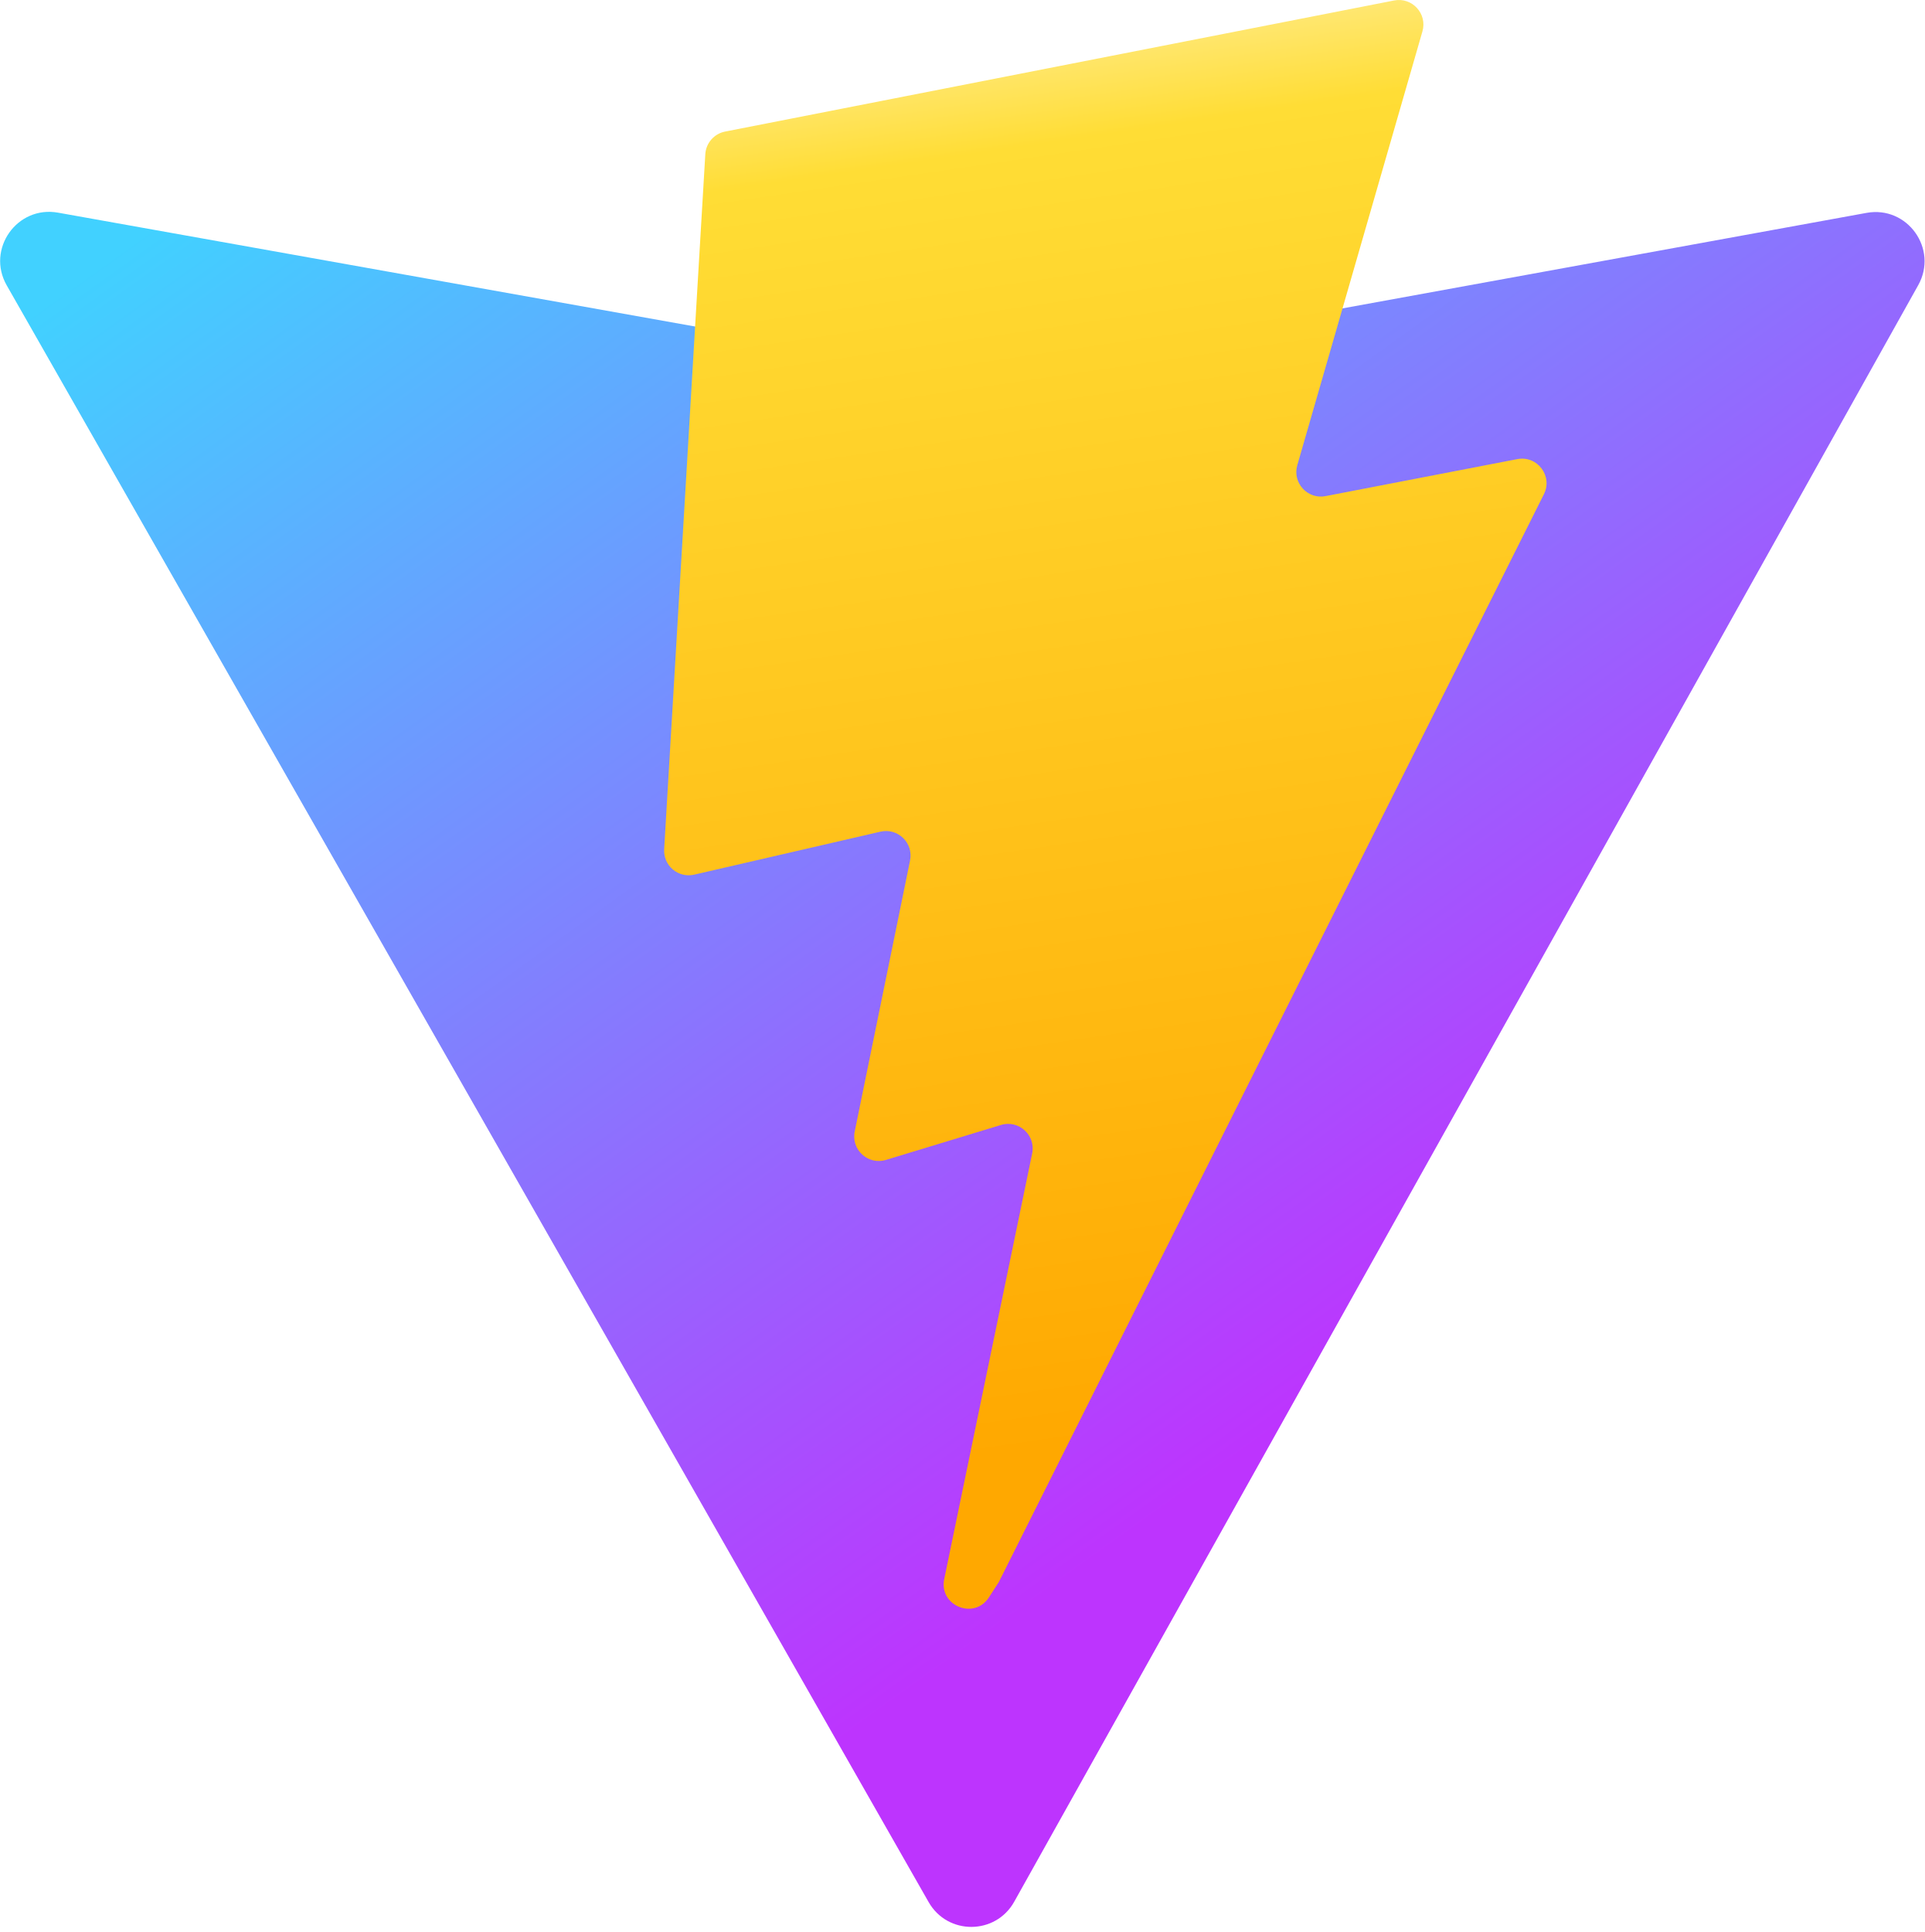
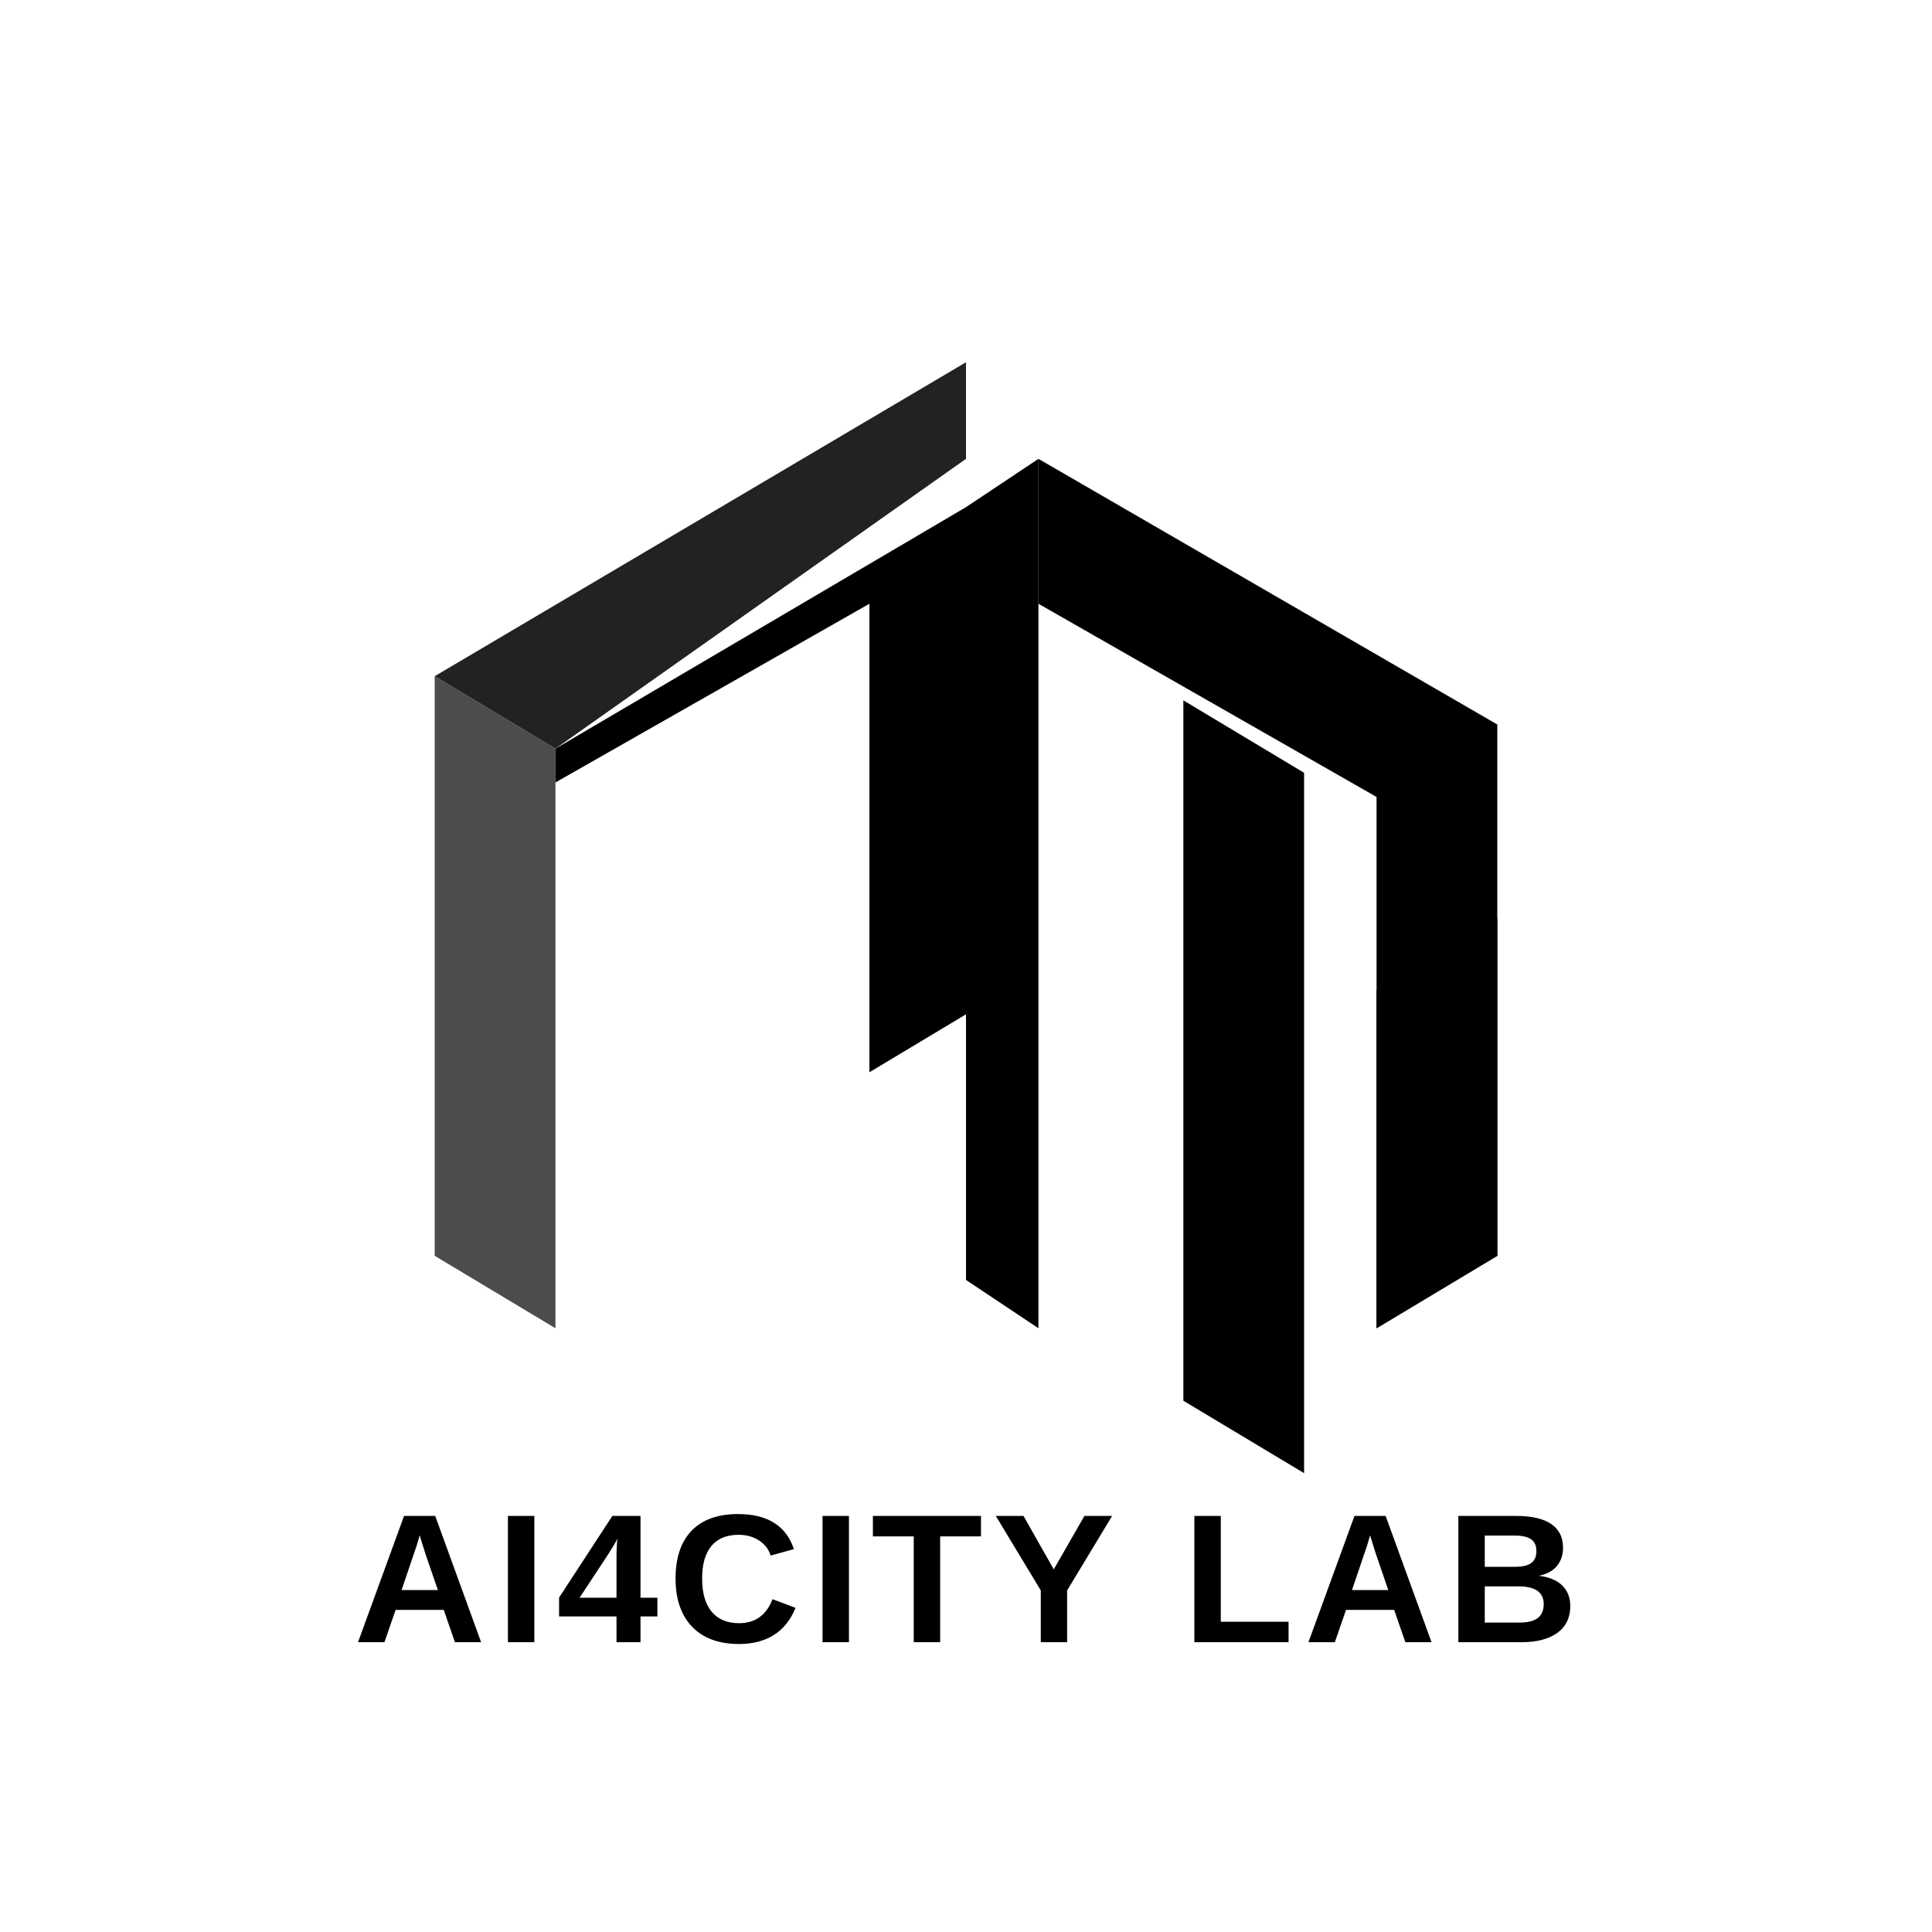
- <svg xmlns="http://www.w3.org/2000/svg" aria-hidden="true" role="img" class="iconify iconify--logos" width="31.88" height="32" preserveAspectRatio="xMidYMid meet" viewBox="0 0 256 257">
-   <defs>
-     <linearGradient id="IconifyId1813088fe1fbc01fb466" x1="-.828%" x2="57.636%" y1="7.652%" y2="78.411%">
-       <stop offset="0%" stop-color="#41D1FF" />
-       <stop offset="100%" stop-color="#BD34FE" />
-     </linearGradient>
-     <linearGradient id="IconifyId1813088fe1fbc01fb467" x1="43.376%" x2="50.316%" y1="2.242%" y2="89.03%">
-       <stop offset="0%" stop-color="#FFEA83" />
-       <stop offset="8.333%" stop-color="#FFDD35" />
-       <stop offset="100%" stop-color="#FFA800" />
-     </linearGradient>
-   </defs>
-   <path fill="url(#IconifyId1813088fe1fbc01fb466)" d="M255.153 37.938L134.897 252.976c-2.483 4.44-8.862 4.466-11.382.048L.875 37.958c-2.746-4.814 1.371-10.646 6.827-9.67l120.385 21.517a6.537 6.537 0 0 0 2.322-.004l117.867-21.483c5.438-.991 9.574 4.796 6.877 9.62Z" />
-   <path fill="url(#IconifyId1813088fe1fbc01fb467)" d="M185.432.063L96.44 17.501a3.268 3.268 0 0 0-2.634 3.014l-5.474 92.456a3.268 3.268 0 0 0 3.997 3.378l24.777-5.718c2.318-.535 4.413 1.507 3.936 3.838l-7.361 36.047c-.495 2.426 1.782 4.5 4.151 3.78l15.304-4.649c2.372-.72 4.652 1.36 4.15 3.788l-11.698 56.621c-.732 3.542 3.979 5.473 5.943 2.437l1.313-2.028l72.516-144.72c1.215-2.423-.88-5.186-3.54-4.672l-25.505 4.922c-2.396.462-4.435-1.77-3.759-4.114l16.646-57.705c.677-2.35-1.37-4.583-3.769-4.113Z" />
+ <svg xmlns="http://www.w3.org/2000/svg" width="400" height="400" viewBox="0 0 400 400">
+   <rect width="400" height="400" fill="none" />
+   <g transform="translate(50, 50)">
+     <path d="M40 90 L40 210 L65 225 L65 105 Z" fill="#4D4C4C" />
+     <path d="M40 90 L150 25 L150 45 L65 105 Z" fill="#222222" />
+     <path d="M65 105 L150 55 L150 160 L130 172 L130 75 L65 112 Z" fill="#000000" />
+     <path d="M150 55 L165 45 L165 225 L150 215 Z" fill="#000000" />
+     <path d="M165 45 L260 100 L260 210 L235 225 L235 115 L165 75 Z" fill="#000000" />
+     <path d="M195 95 L195 240 L220 255 L220 110 Z" fill="#000000" />
+     <path d="M260 210 L260 140 L235 155 L235 225 Z" fill="#000000" />
+   </g>
+   <text x="200" y="340" font-family="Arial, sans-serif" font-weight="900" font-size="38" text-anchor="middle" letter-spacing="2" fill="#000000">AI4CITY LAB</text>
</svg>
